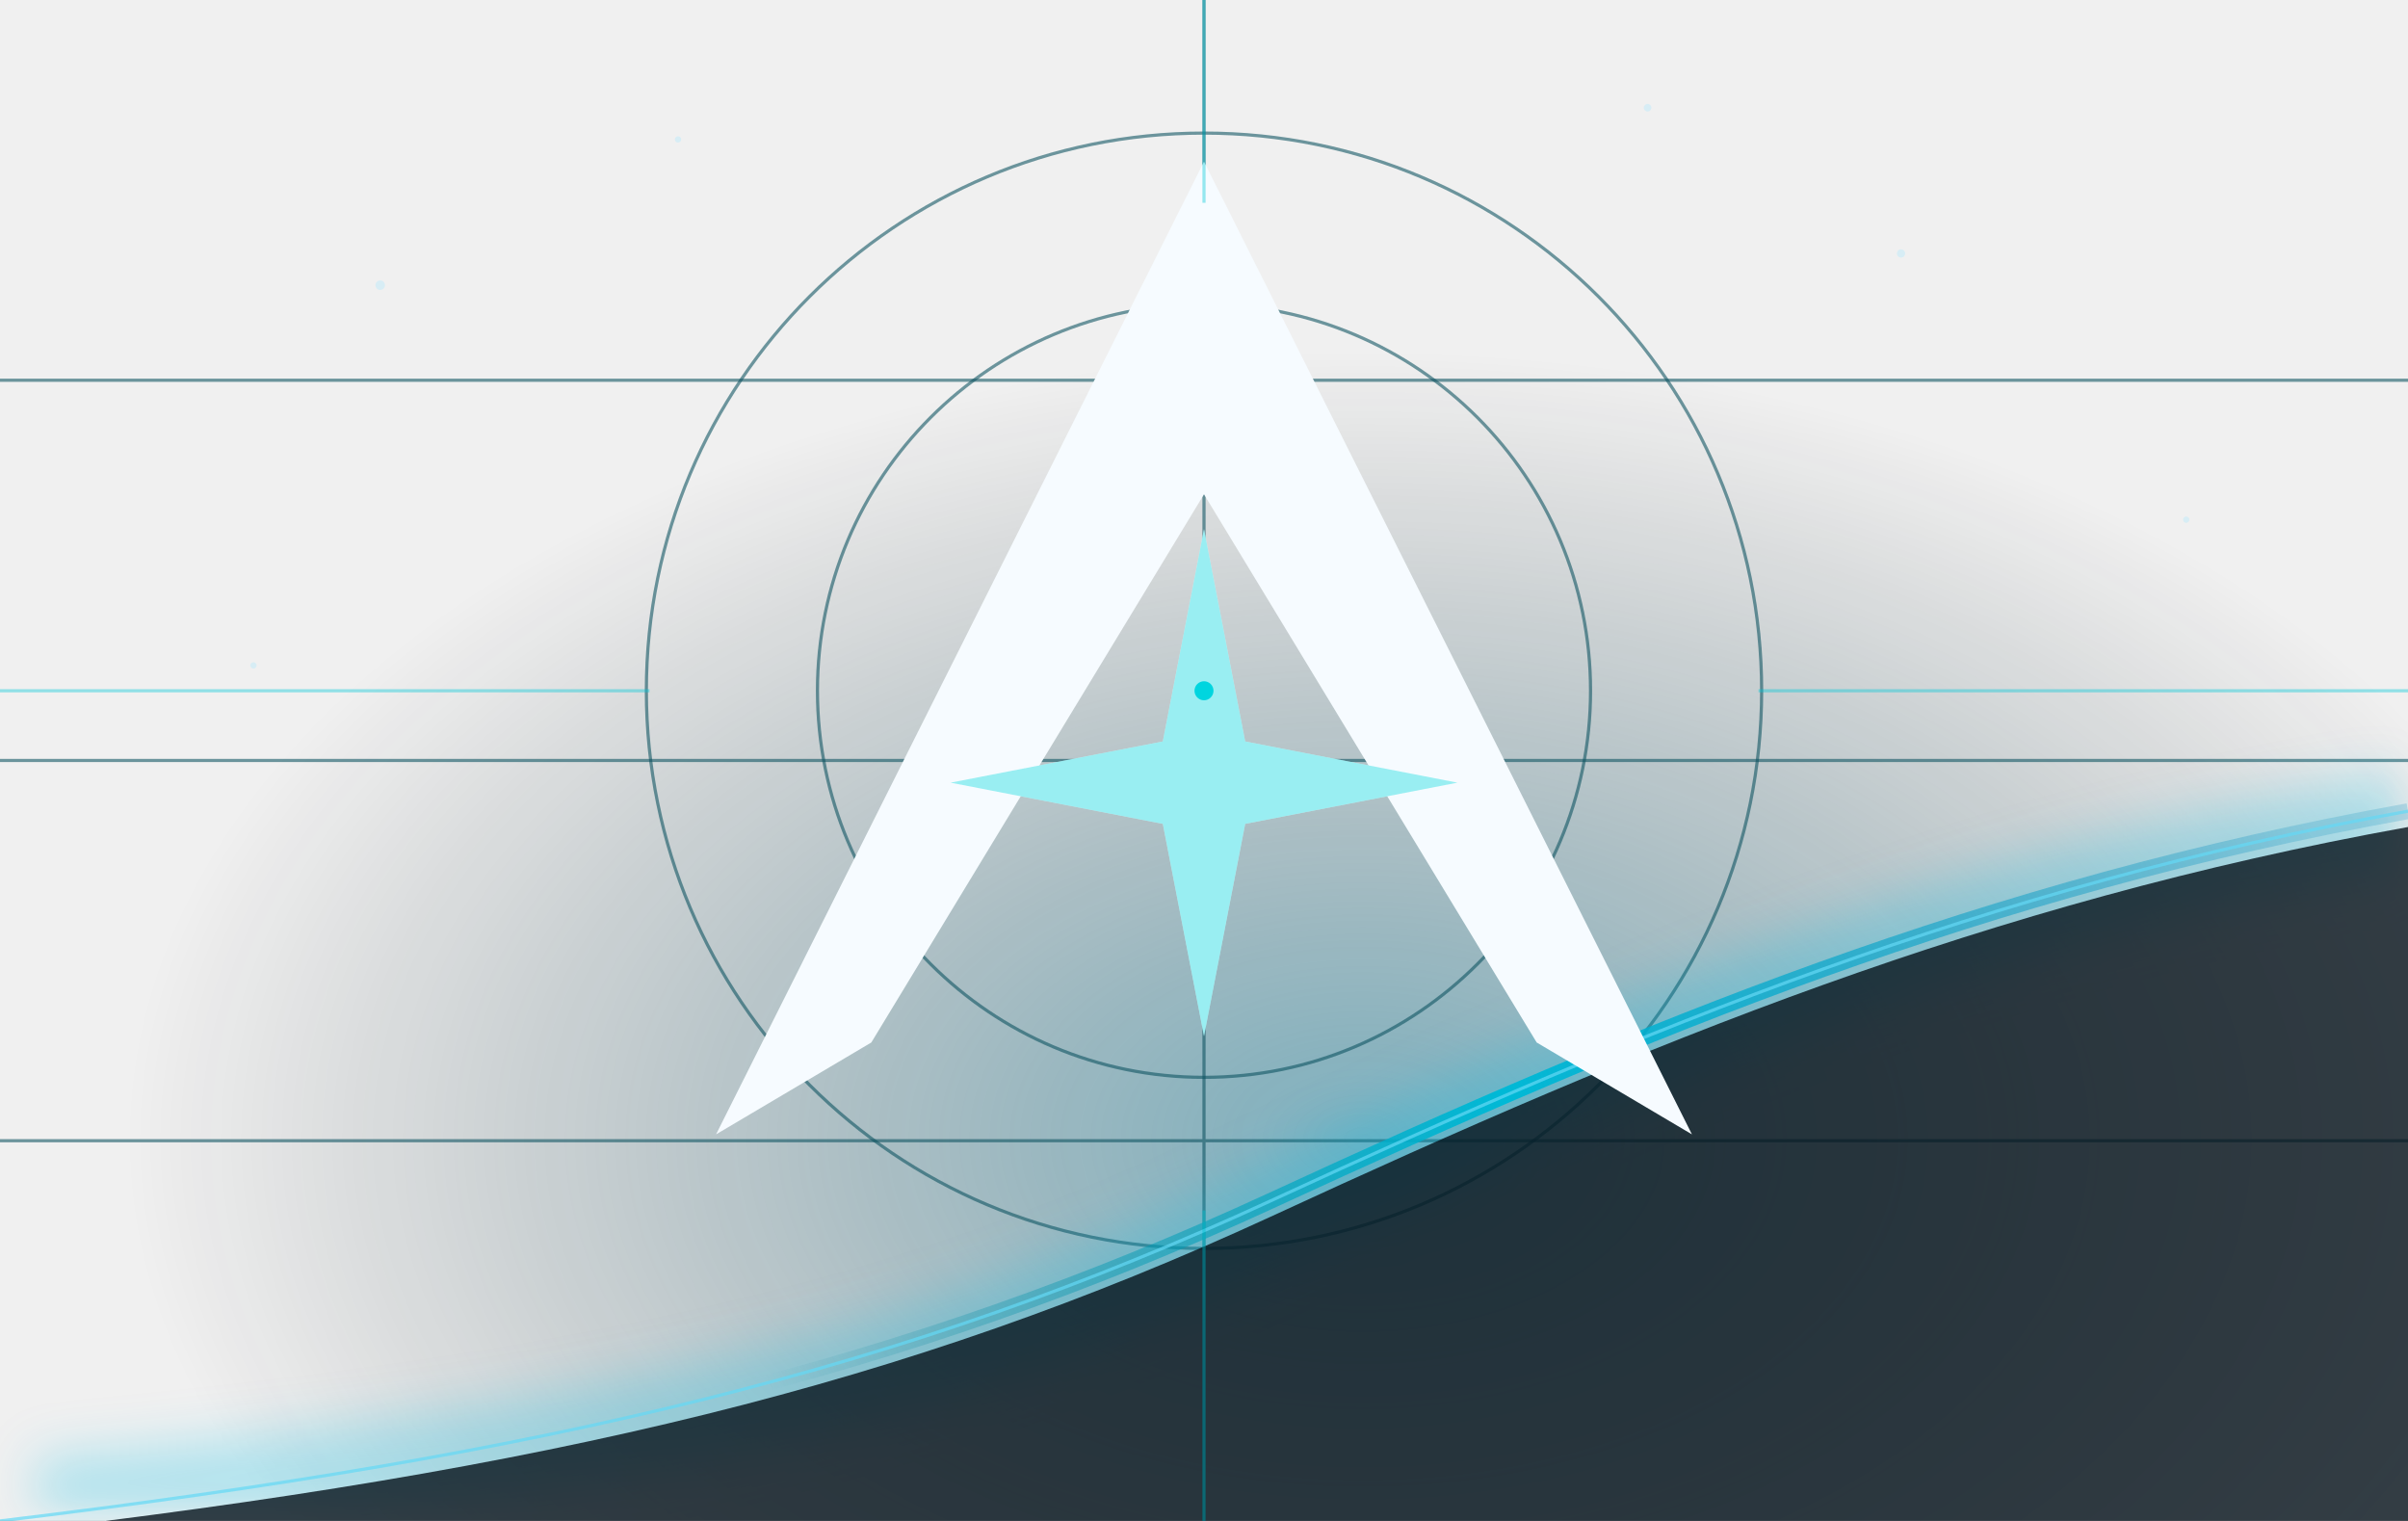
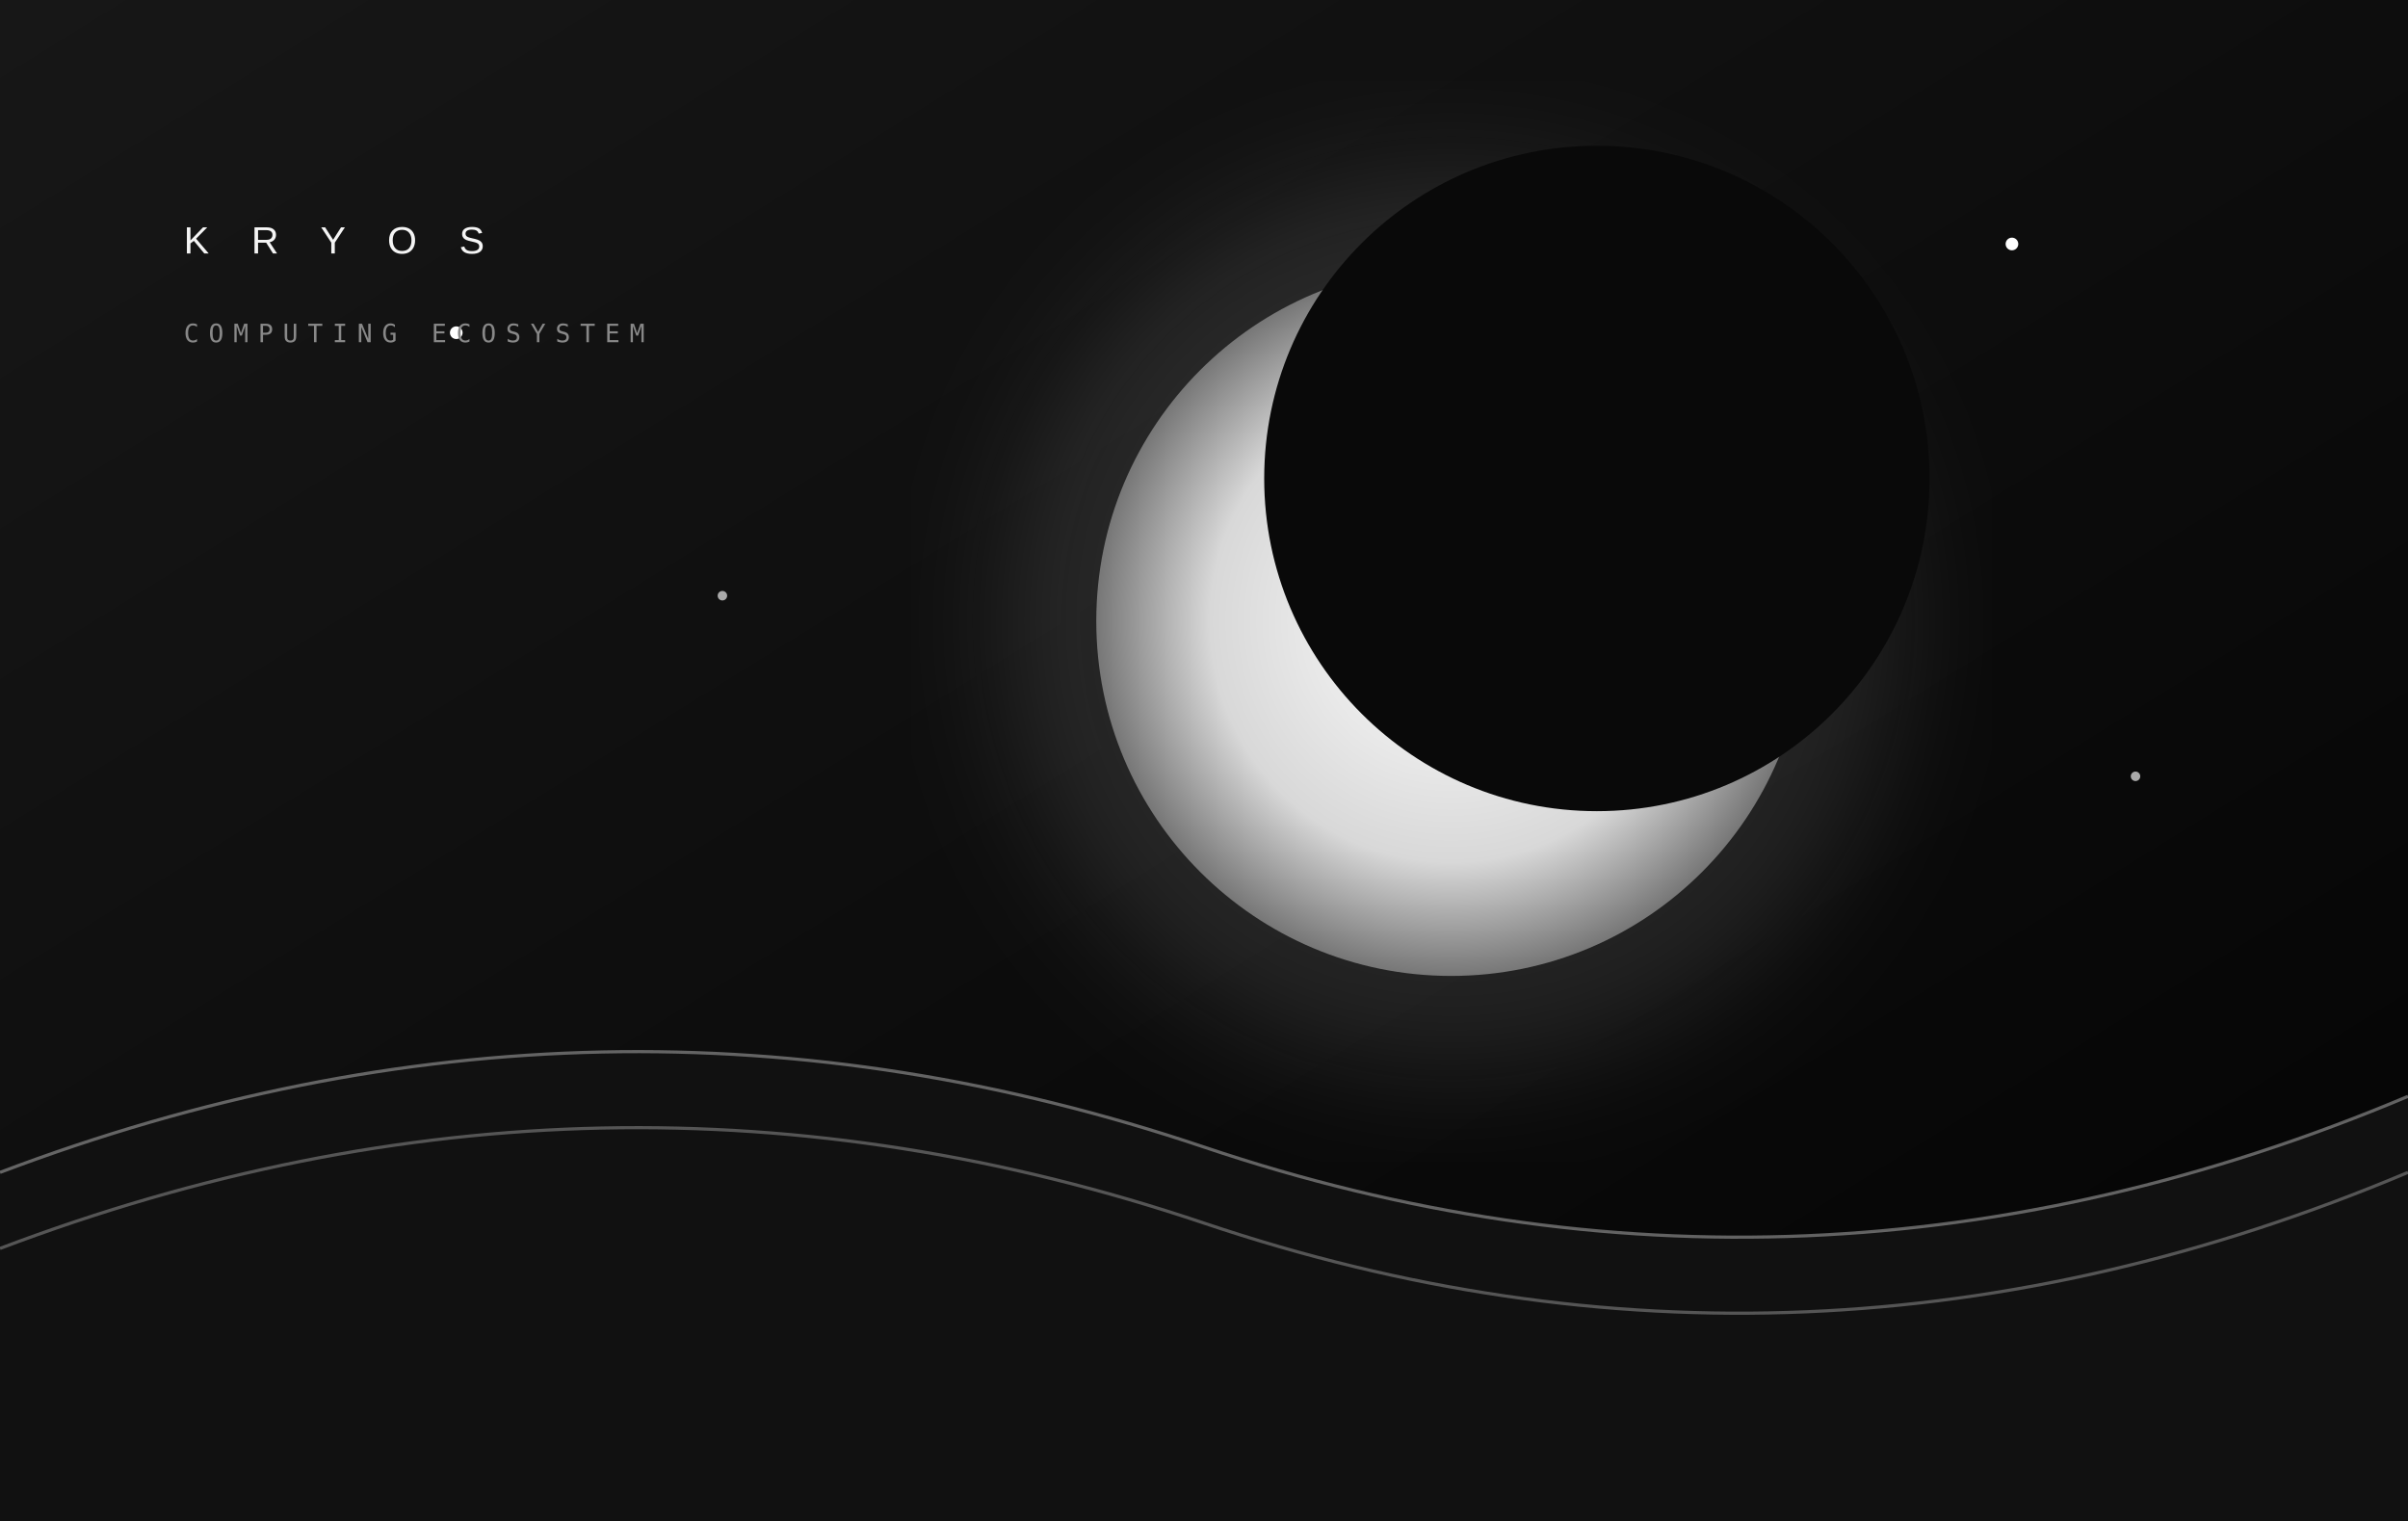
<svg xmlns="http://www.w3.org/2000/svg" viewBox="0 0 760 480" fill="none">
  <defs>
-     <linearGradient id="horizon" x1="260" y1="480" x2="740" y2="285" gradientUnits="userSpaceOnUse">
-       <stop stop-color="#007b91" stop-opacity="0" />
-       <stop offset=".48" stop-color="#00b9d6" />
-       <stop offset="1" stop-color="#0088bb" stop-opacity=".2" />
+     <radialGradient id="moon">
+       <stop stop-color="#fff" />
+       <stop offset=".68" stop-color="#d8d8d8" />
+       <stop offset="1" stop-color="#777" />
+     </radialGradient>
+     <linearGradient id="sky" x1="0" y1="0" x2="1" y2="1">
+       <stop stop-color="#171717" />
+       <stop offset="1" stop-color="#030303" />
    </linearGradient>
-     <radialGradient id="atmosphere" cx="0" cy="0" r="1" gradientTransform="matrix(0 250 -390 0 430 360)" gradientUnits="userSpaceOnUse">
-       <stop stop-color="#006c8a" stop-opacity=".48" />
-       <stop offset="1" stop-color="#02080d" stop-opacity="0" />
-     </radialGradient>
-     <filter id="soft" x="-30%" y="-50%" width="160%" height="200%">
-       <feGaussianBlur stdDeviation="8" />
+     <filter id="glow">
+       <feGaussianBlur stdDeviation="18" />
    </filter>
  </defs>
-   <path fill="url(#atmosphere)" d="M0 0h760v480H0z" />
-   <g stroke="#0c5260" stroke-opacity=".58" stroke-width="1">
-     <path d="M0 240h760M380 0v480M0 120h760M0 360h760" />
-     <circle cx="380" cy="218" r="176" />
-     <circle cx="380" cy="218" r="122" />
-   </g>
-   <g fill="#d7edf5">
-     <circle cx="120" cy="90" r="1.5" />
-     <circle cx="214" cy="44" r="1" />
-     <circle cx="600" cy="80" r="1.3" />
-     <circle cx="690" cy="164" r="1" />
-     <circle cx="520" cy="34" r="1.2" />
-     <circle cx="80" cy="210" r="1" />
-   </g>
-   <path d="M12 475c180-16 284-40 390-92 117-57 221-102 358-124" stroke="#00bde8" stroke-width="30" stroke-opacity=".26" filter="url(#soft)" />
-   <path d="M0 480c174-21 286-48 401-101 119-55 226-99 359-123" stroke="url(#horizon)" stroke-width="5" />
-   <path d="M0 480c174-21 286-48 401-101 119-55 226-99 359-123" stroke="#65d9f5" stroke-opacity=".7" stroke-width="1" />
-   <path d="M0 484c174-20 286-47 401-100 119-55 226-99 359-123v219H0Z" fill="#06121b" fill-opacity=".8" />
-   <g transform="translate(380 205)">
-     <path fill="#f6fbff" d="M0-154 154 153l-49-29L0-49-105 124l-49 29L0-154Z" />
-     <path fill="#fff" d="m0-38 13 67 67 13-67 13L0 122l-13-67-67-13 67-13L0-38Z" />
-     <path fill="#00d5df" d="m0-38 13 67 67 13-67 13L0 122l-13-67-67-13 67-13L0-38Z" opacity=".4" />
-   </g>
-   <path d="M380 0v64M380 382v98M0 218h205M555 218h205" stroke="#00c9d8" stroke-opacity=".4" />
-   <circle cx="380" cy="218" r="3" fill="#00d5df" />
+   <rect width="760" height="480" fill="url(#sky)" />
+   <circle cx="458" cy="196" r="142" fill="#ddd" opacity=".12" filter="url(#glow)" />
+   <circle cx="458" cy="196" r="112" fill="url(#moon)" />
+   <circle cx="504" cy="151" r="105" fill="#090909" />
+   <path d="M0 370Q190 298 380 362T760 346V480H0Z" fill="#111" />
+   <path d="M0 370Q190 298 380 362T760 346" stroke="#aaa" stroke-opacity=".55" />
+   <path d="M0 394Q190 322 380 386T760 370" stroke="#555" />
+   <circle cx="144" cy="105" r="2" fill="#fff" />
+   <circle cx="228" cy="188" r="1.5" fill="#aaa" />
+   <circle cx="635" cy="77" r="2" fill="#fff" />
+   <circle cx="674" cy="245" r="1.5" fill="#aaa" />
+   <text x="58" y="80" fill="#f5f5f5" font-family="Arial,sans-serif" font-size="12" letter-spacing="5">K R Y O S</text>
+   <text x="58" y="108" fill="#888" font-family="monospace" font-size="8" letter-spacing="3">COMPUTING ECOSYSTEM</text>
</svg>
